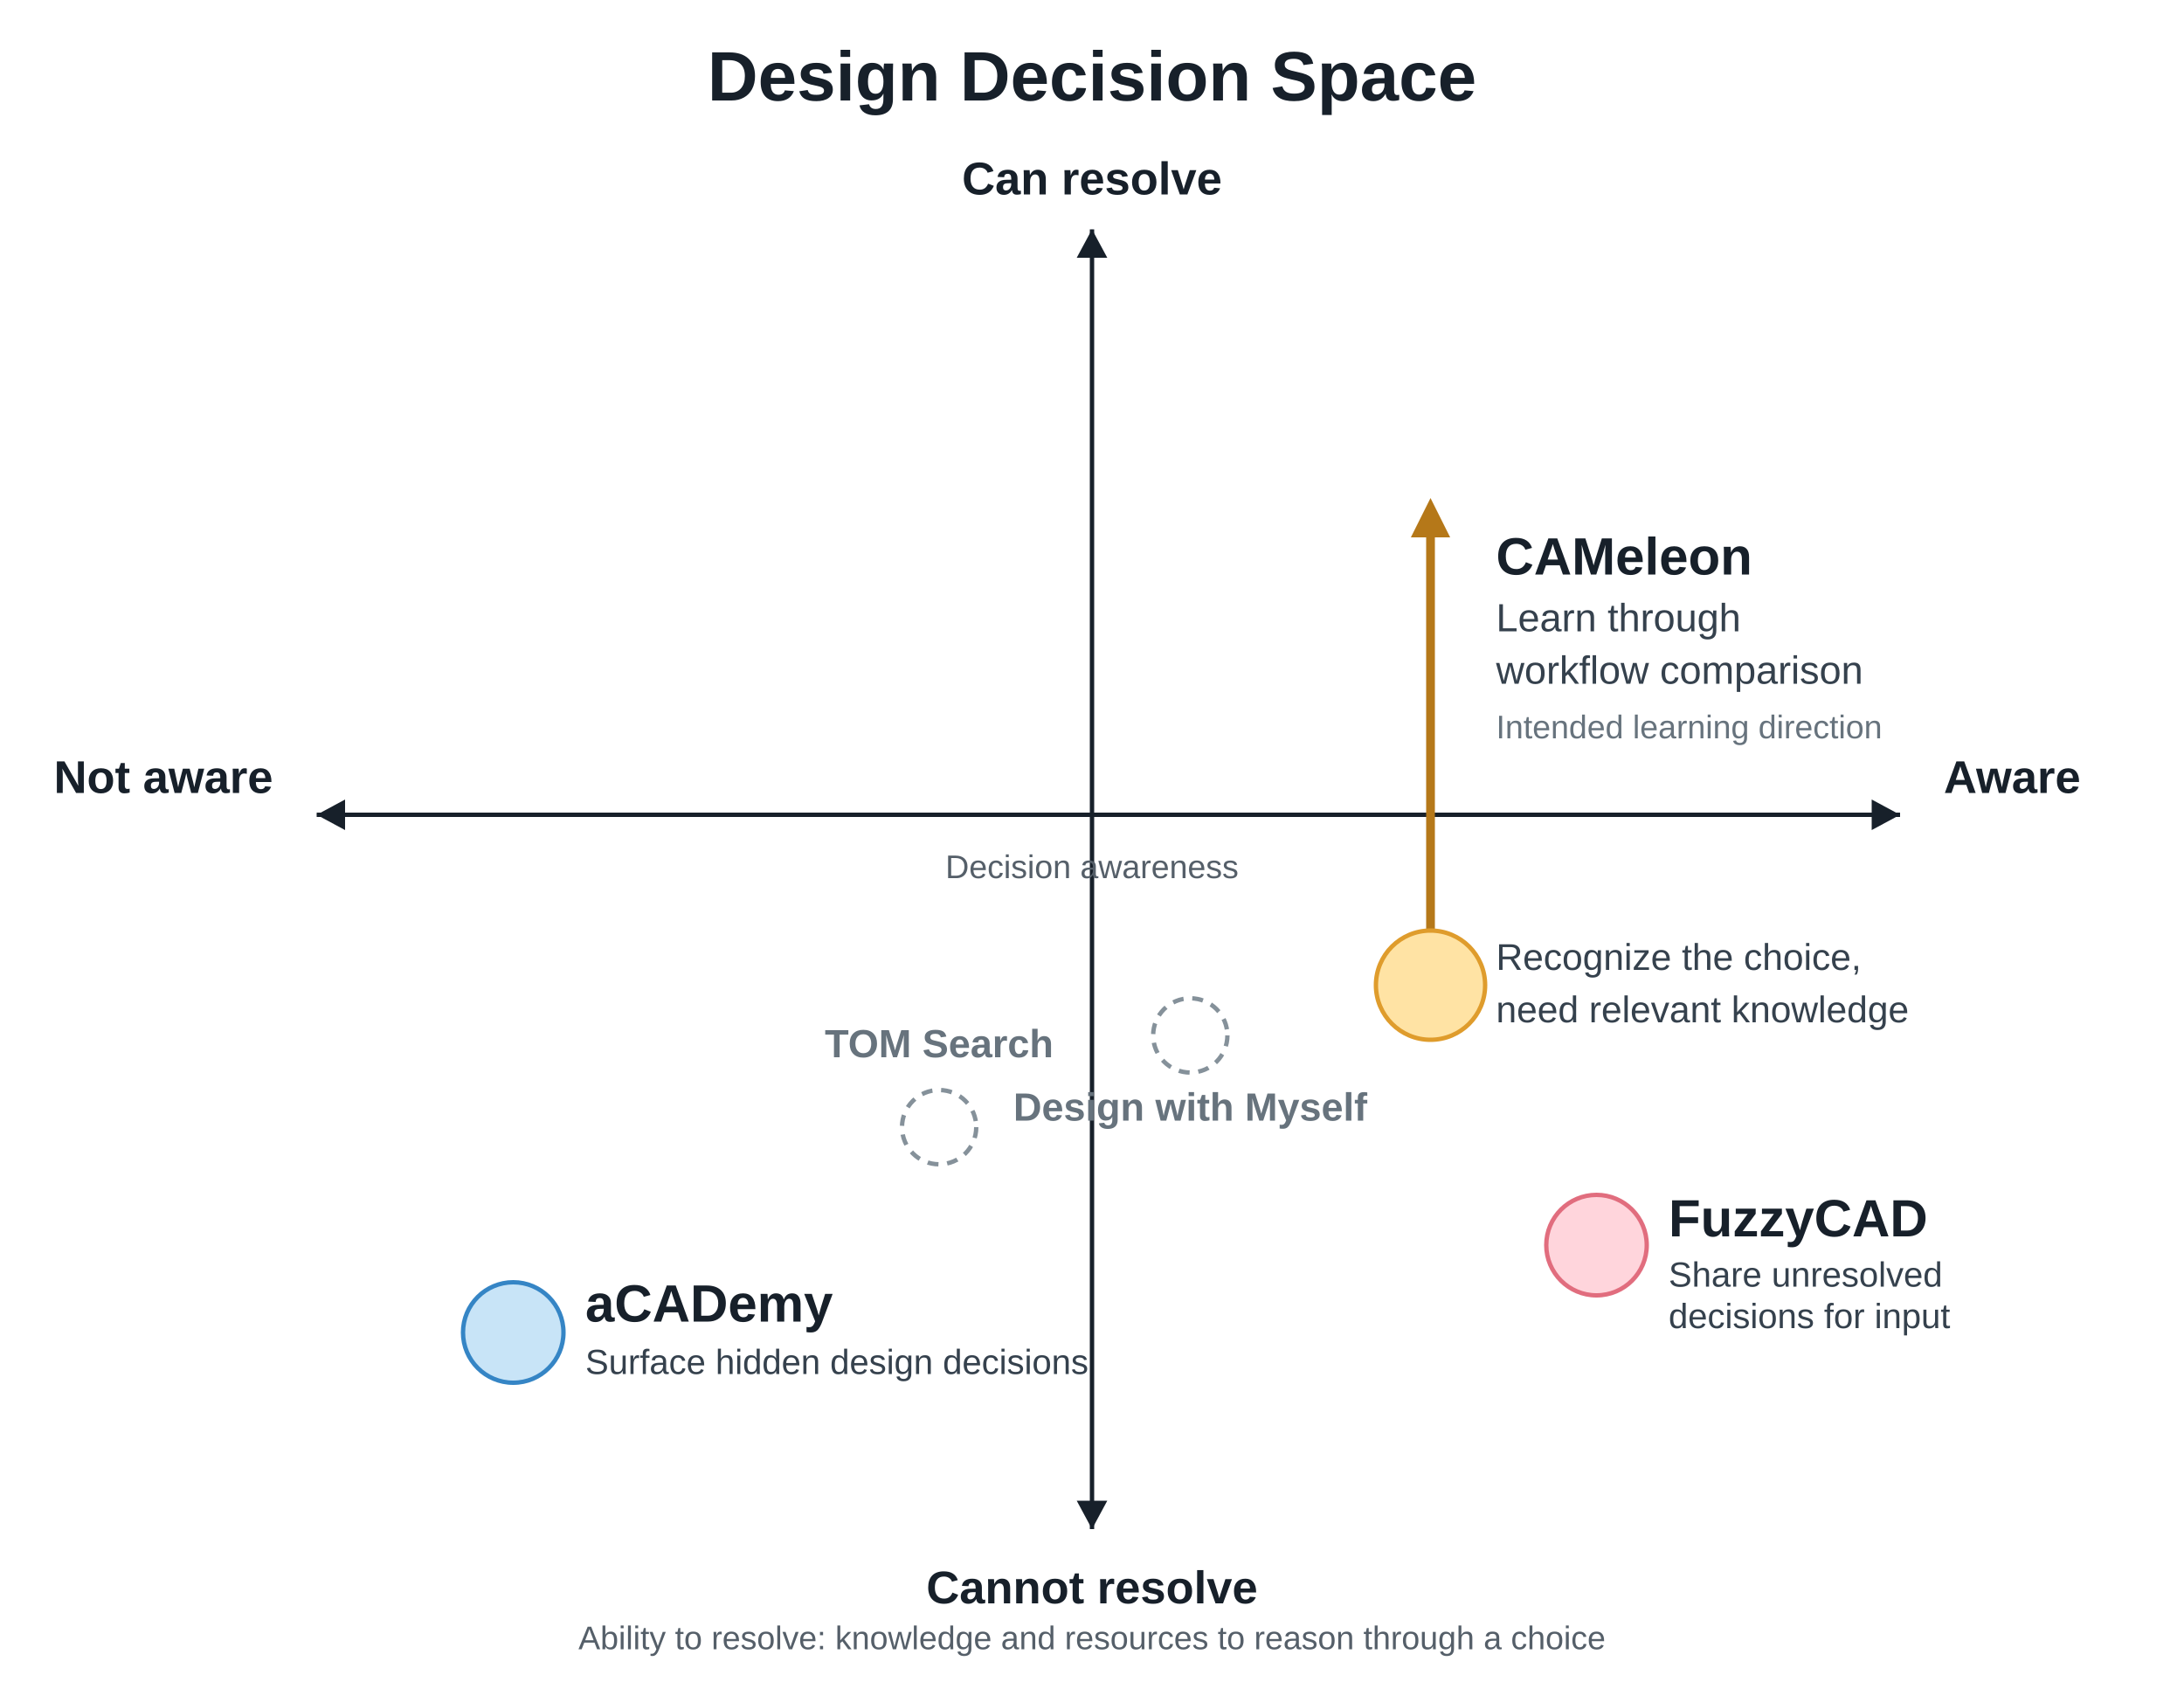
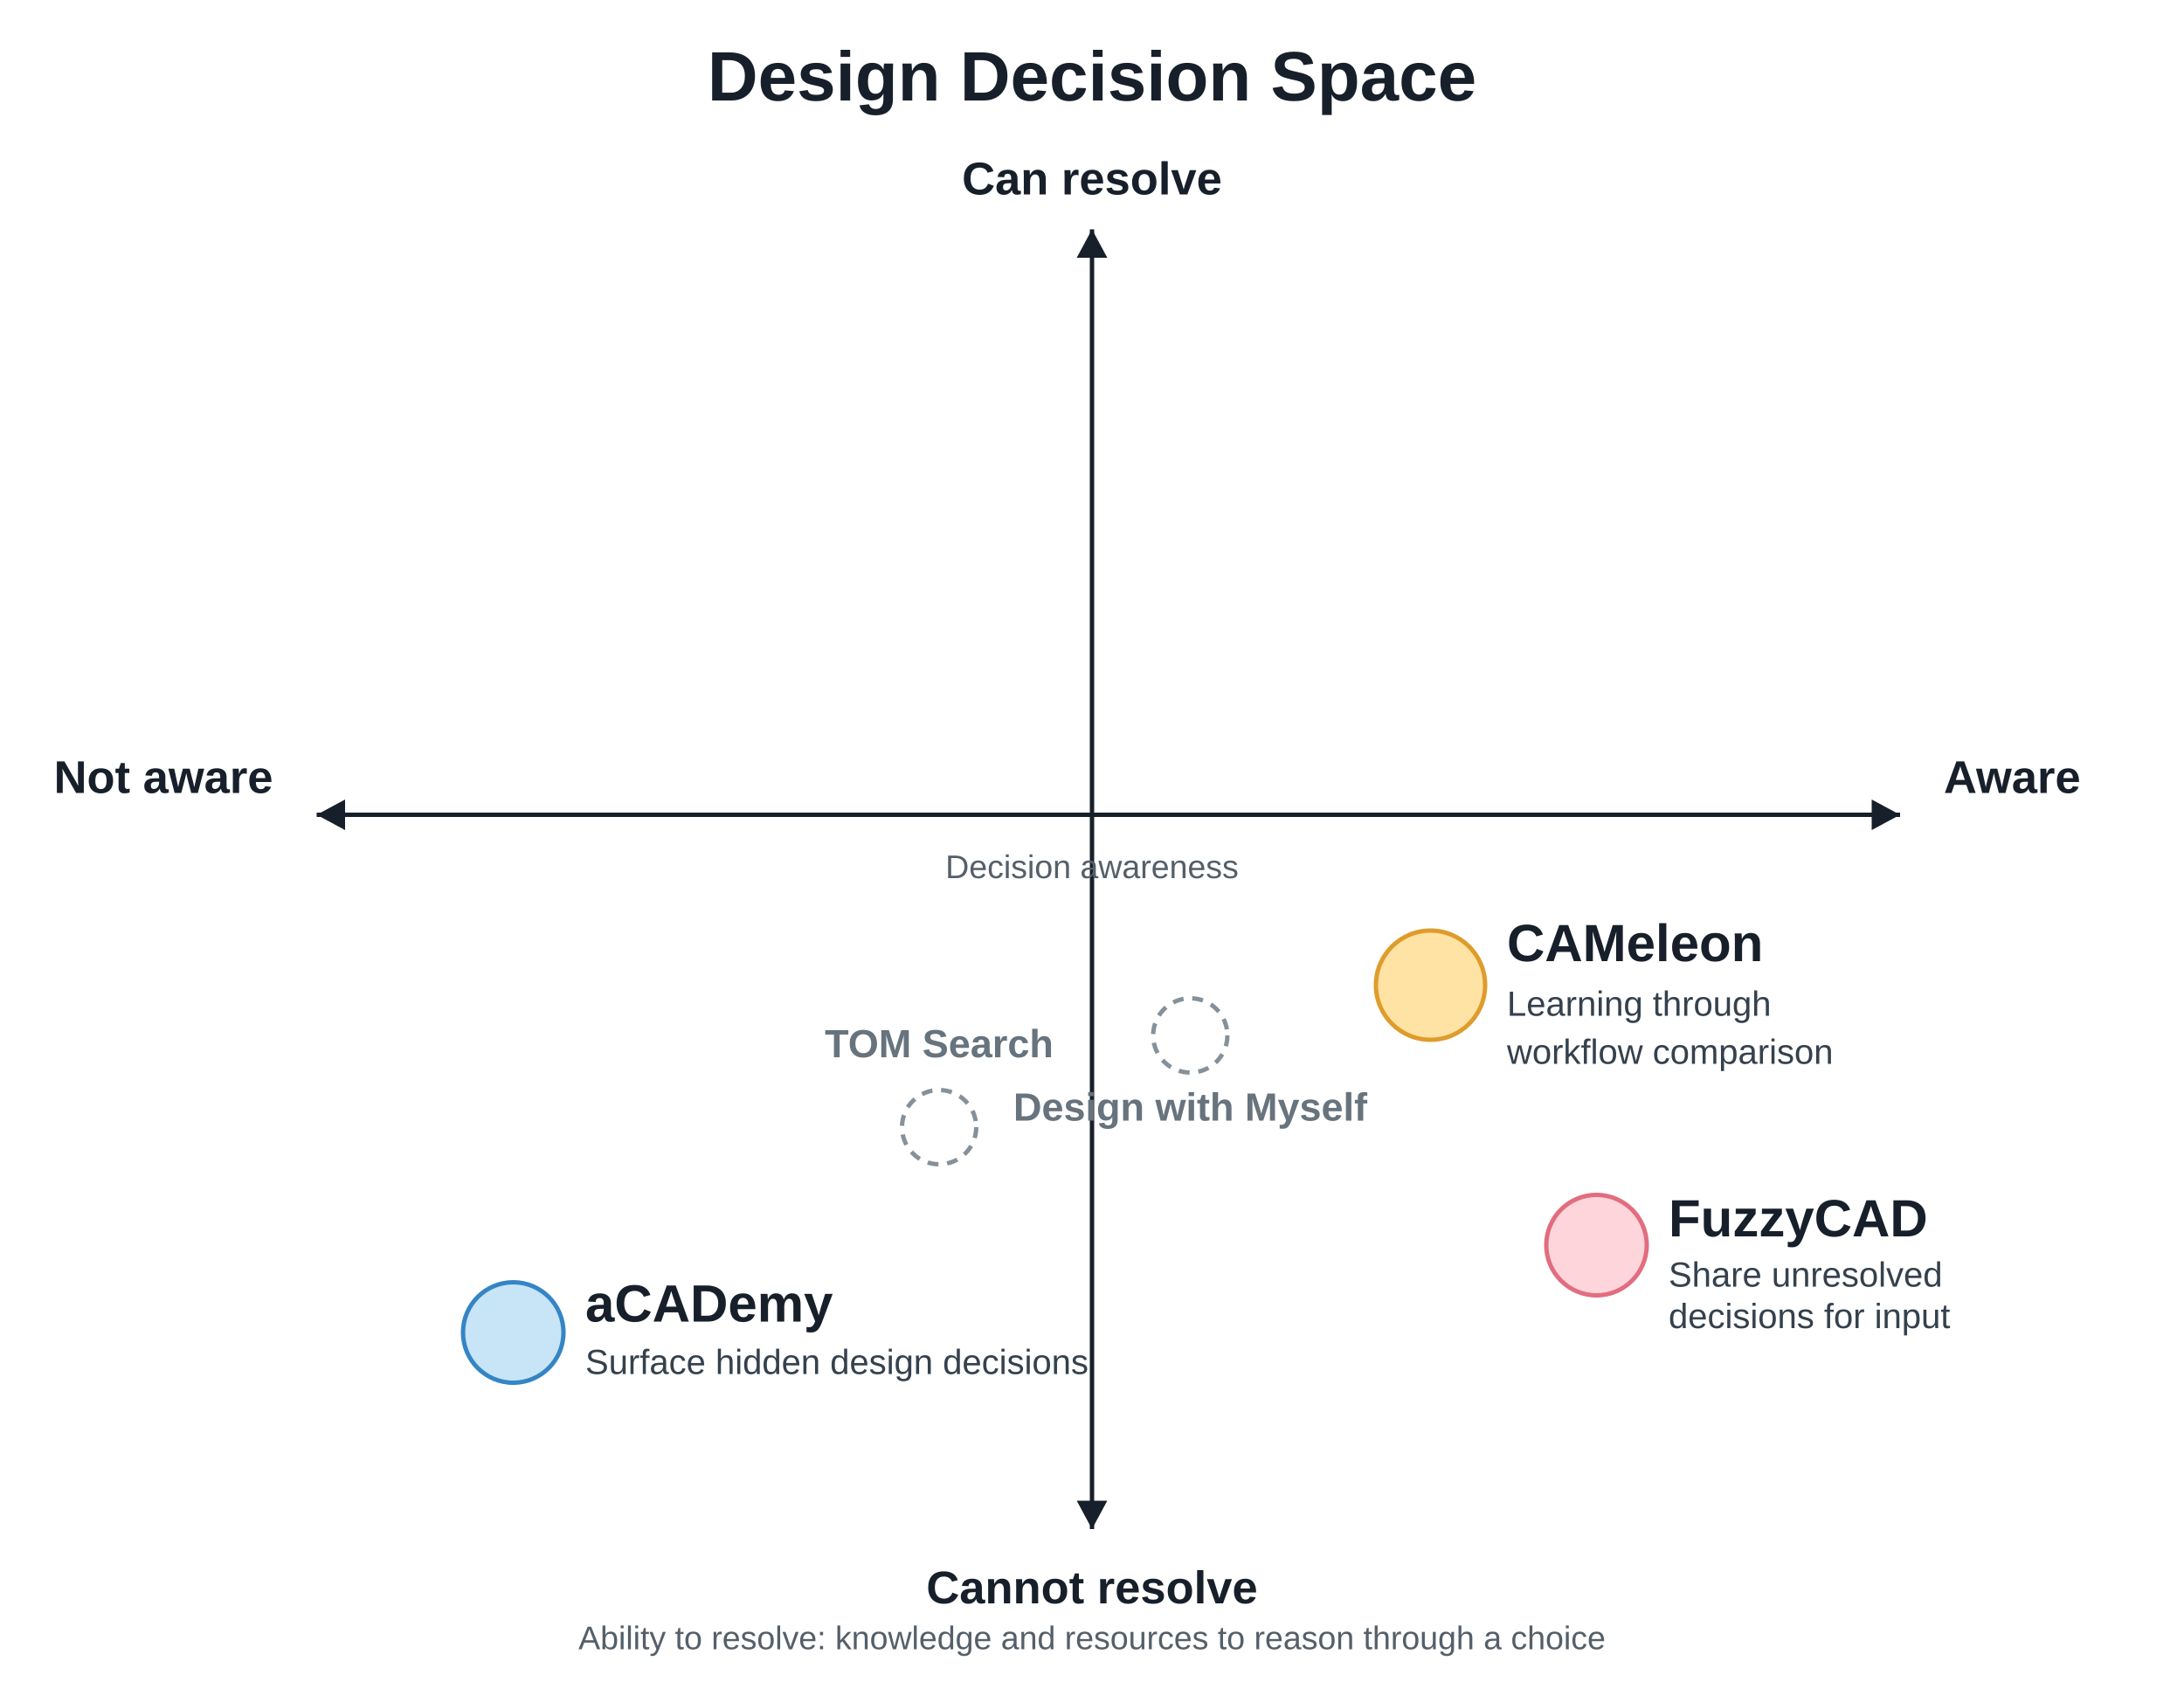
<svg xmlns="http://www.w3.org/2000/svg" viewBox="0 0 1000 770" role="img" aria-labelledby="title description">
  <rect width="1000" height="770" fill="#fff" />
  <g font-family="Arial, Helvetica, sans-serif" fill="#17202a">
    <text x="500" y="46" font-size="32" font-weight="700" text-anchor="middle">Design Decision Space</text>
    <g stroke="#17202a" stroke-width="2" fill="none">
      <path d="M145 373 H870 M500 105 V700" />
      <path d="M145 373 l13 -7 v14 z M870 373 l-13 -7 v14 z M500 105 l-7 13 h14 z M500 700 l-7 -13 h14 z" fill="#17202a" stroke="none" />
    </g>
    <g font-size="21" font-weight="700">
      <text x="500" y="89" text-anchor="middle">Can resolve</text>
      <text x="500" y="734" text-anchor="middle">Cannot resolve</text>
      <text x="125" y="363" text-anchor="end">Not aware</text>
      <text x="890" y="363">Aware</text>
    </g>
    <g font-size="15" fill="#555f69">
      <text x="500" y="755" text-anchor="middle">Ability to resolve: knowledge and resources to reason through a choice</text>
      <text x="500" y="402" text-anchor="middle">Decision awareness</text>
    </g>
    <circle cx="235" cy="610" r="23" fill="#c8e4f7" stroke="#3585c5" stroke-width="2" />
    <text x="268" y="605" font-size="24" font-weight="700">aCADemy</text>
    <text x="268" y="629" font-size="16" fill="#35414d">Surface hidden design decisions</text>
-     <path d="M655 426 V244" fill="none" stroke="#b57819" stroke-width="4" />
-     <path d="M655 228 l-9 18 h18 z" fill="#b57819" />
    <circle cx="655" cy="451" r="25" fill="#ffe3a4" stroke="#df9c2c" stroke-width="2" />
-     <text x="685" y="263" font-size="24" font-weight="700">CAMeleon</text>
-     <text x="685" y="289" font-size="18" fill="#35414d">Learn through</text>
-     <text x="685" y="313" font-size="18" fill="#35414d">workflow comparison</text>
-     <text x="685" y="444" font-size="17" fill="#35414d">Recognize the choice,</text>
-     <text x="685" y="468" font-size="17" fill="#35414d">need relevant knowledge</text>
-     <text x="685" y="338" font-size="15" fill="#67737d">Intended learning direction</text>
+     <text x="690" y="440" font-size="24" font-weight="700">CAMeleon</text>
+     <text x="690" y="465" font-size="16" fill="#35414d">Learning through</text>
+     <text x="690" y="487" font-size="16" fill="#35414d">workflow comparison</text>
    <circle cx="731" cy="570" r="23" fill="#ffd5dc" stroke="#e16d7e" stroke-width="2" />
    <text x="764" y="566" font-size="24" font-weight="700">FuzzyCAD</text>
    <text x="764" y="589" font-size="16" fill="#35414d">Share unresolved</text>
    <text x="764" y="608" font-size="16" fill="#35414d">decisions for input</text>
    <g fill="none" stroke="#85919a" stroke-width="2" stroke-dasharray="5 4">
      <circle cx="430" cy="516" r="17" />
      <circle cx="545" cy="474" r="17" />
    </g>
    <g fill="#67737d" font-size="18" font-weight="600">
      <text x="430" y="484" text-anchor="middle">TOM Search</text>
      <text x="545" y="513" text-anchor="middle">Design with Myself</text>
    </g>
  </g>
</svg>
